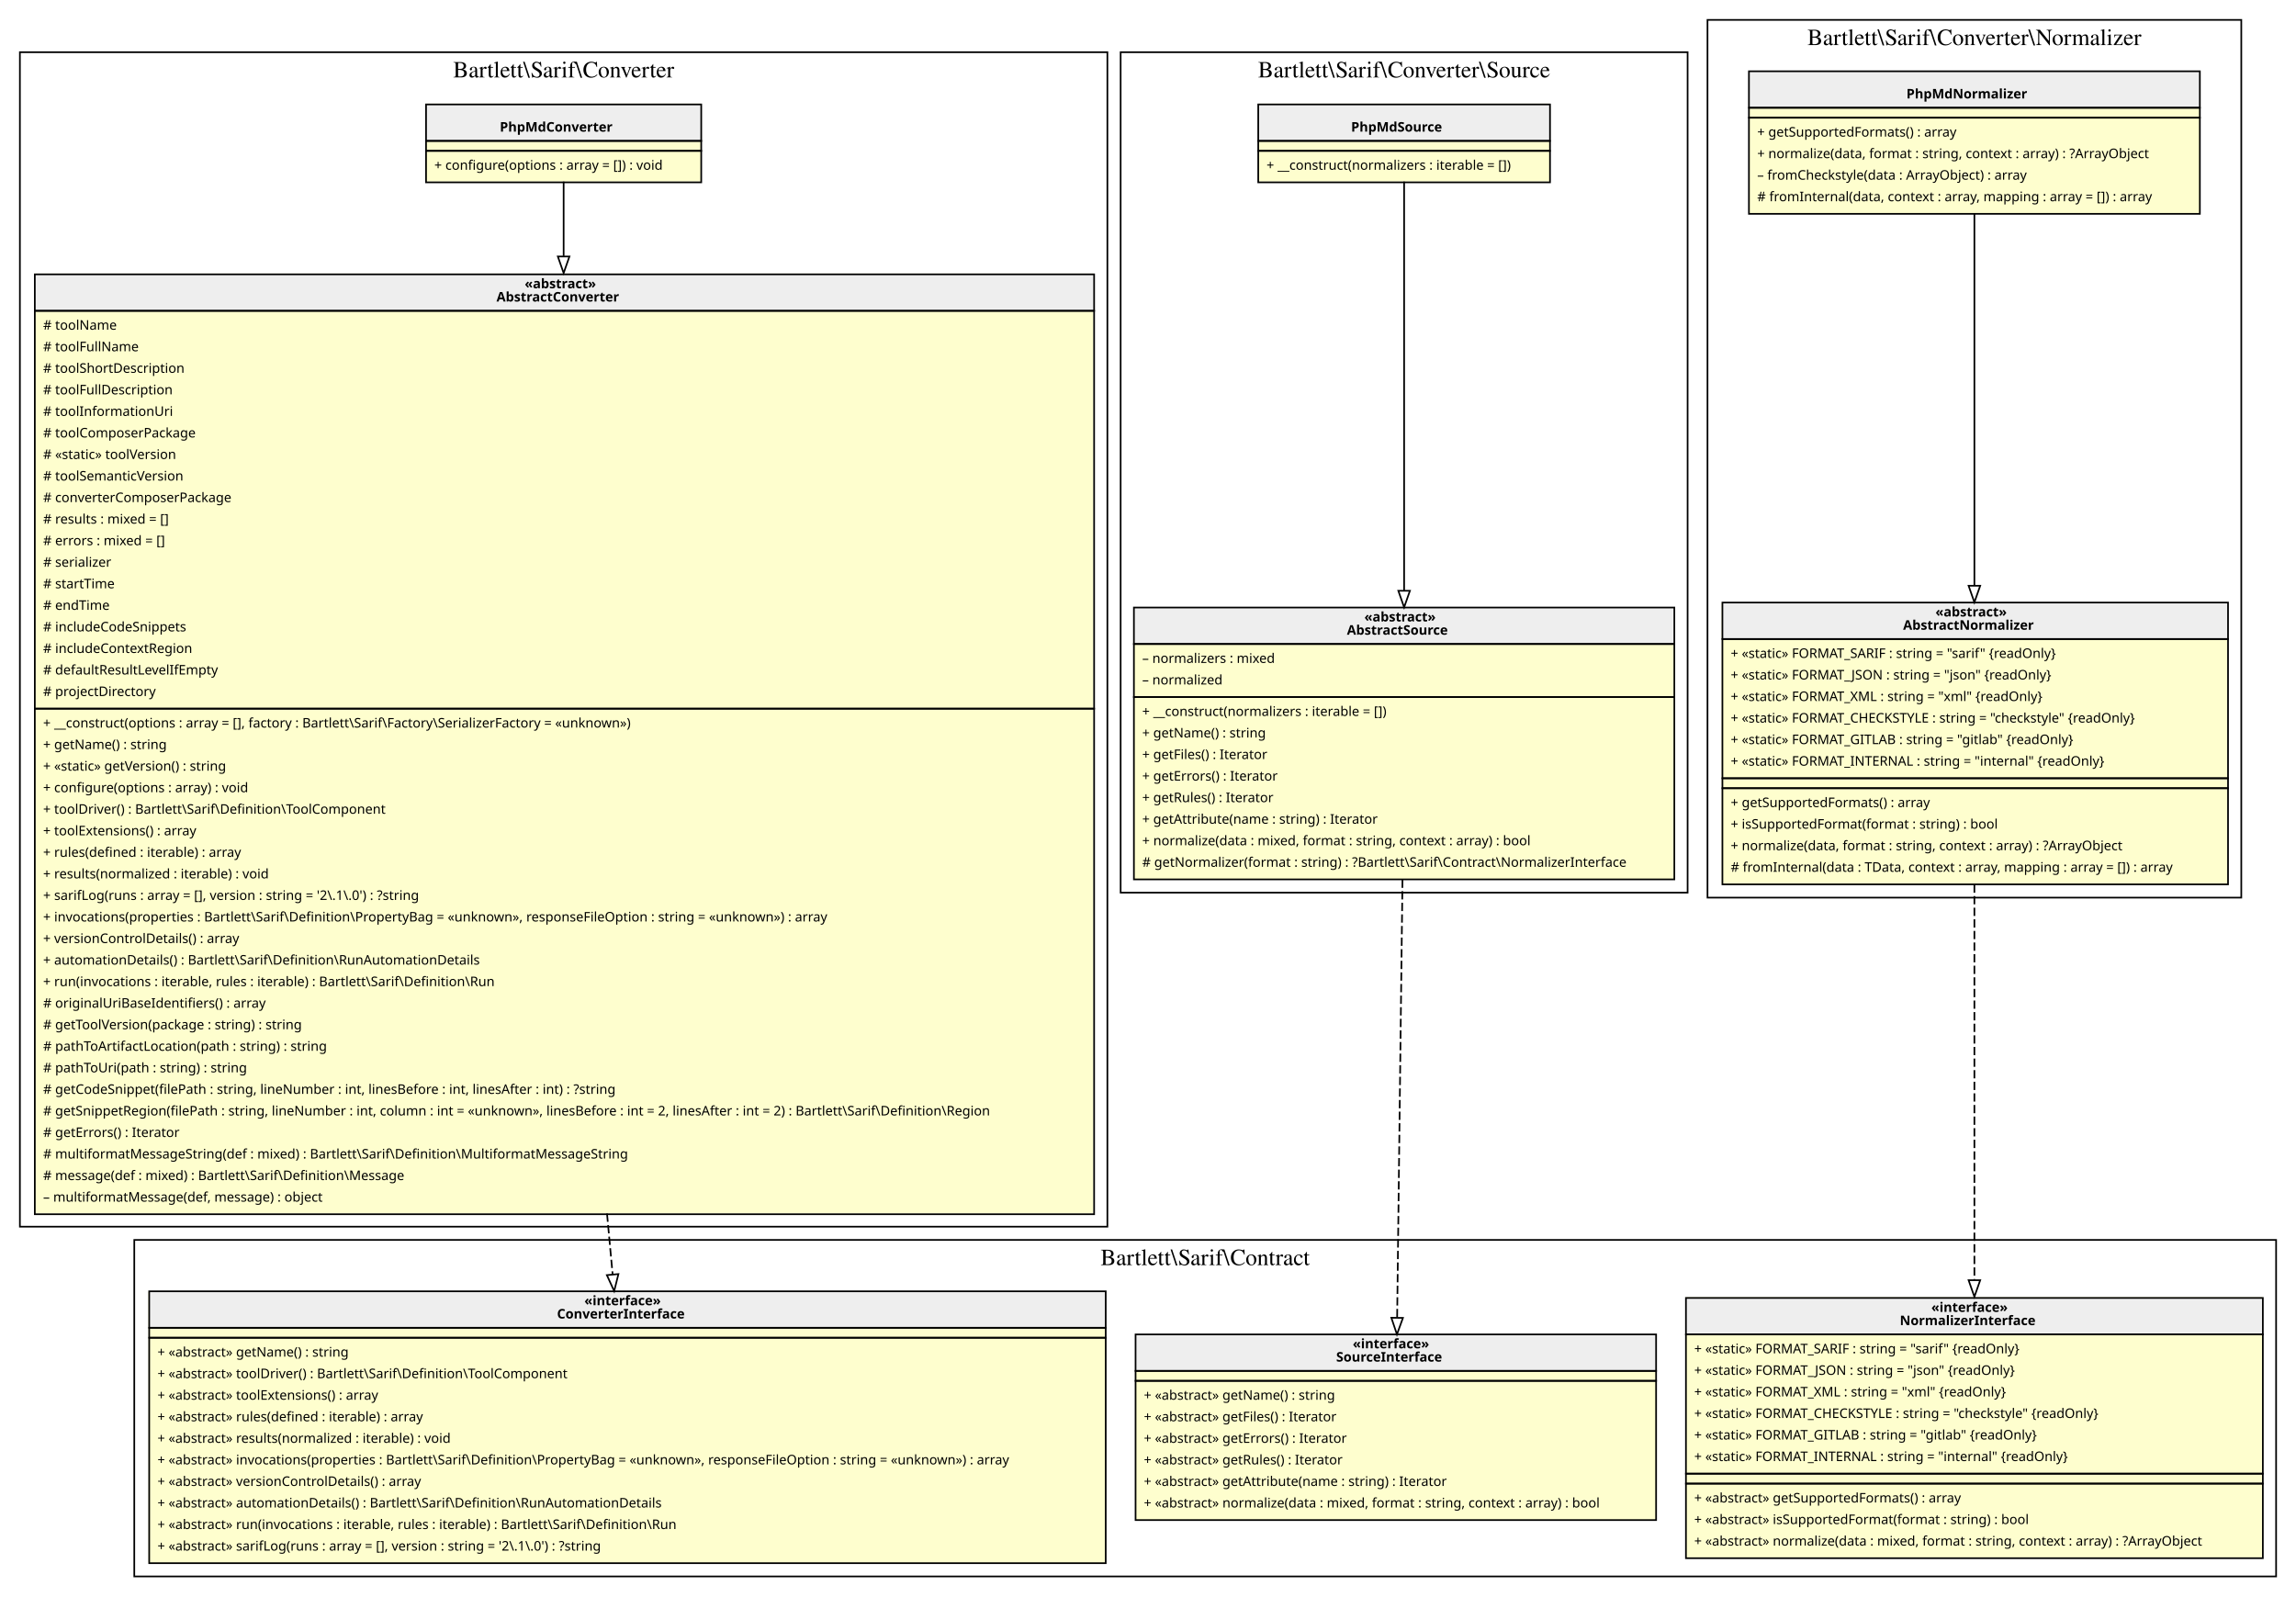
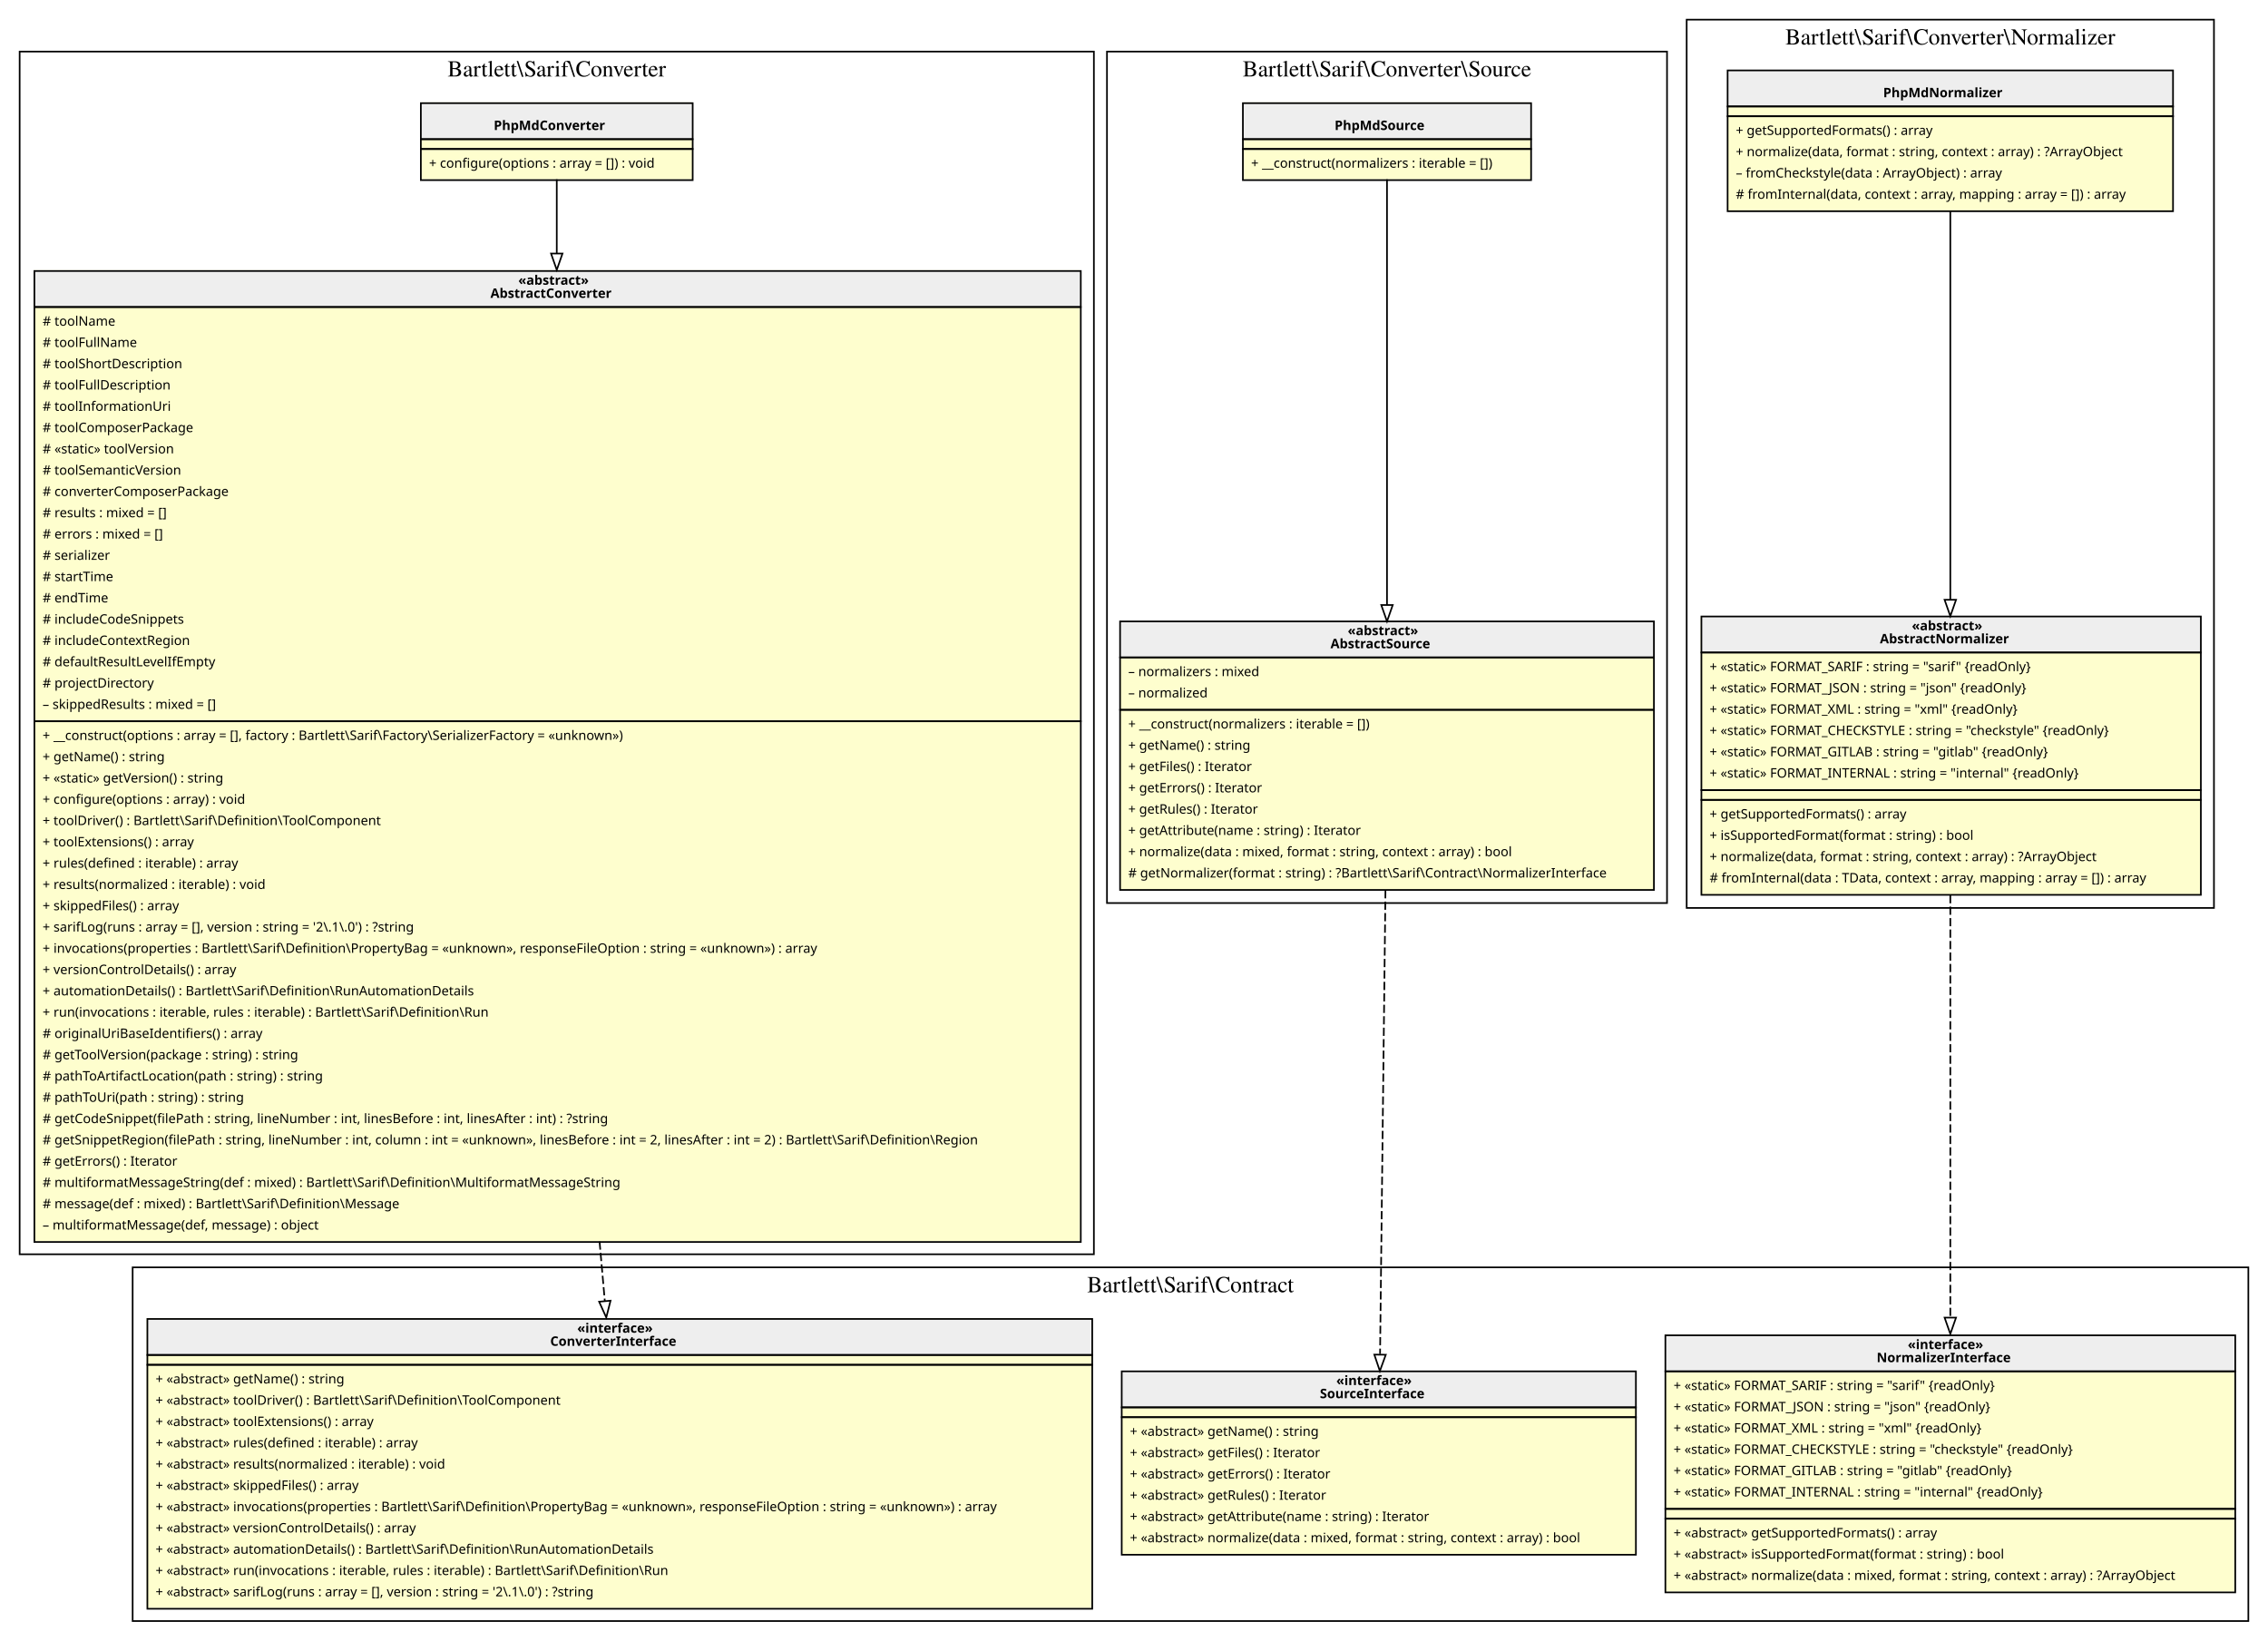
- <svg xmlns="http://www.w3.org/2000/svg" width="1385pt" height="963pt" viewBox="0.00 0.00 1385.00 963.00">
-   <g id="graph0" class="graph" transform="scale(1 1) rotate(0) translate(4 959)">
+ <svg xmlns="http://www.w3.org/2000/svg" width="1385pt" height="1002pt" viewBox="0.00 0.00 1385.00 1002.00">
+   <g id="graph0" class="graph" transform="scale(1 1) rotate(0) translate(4 998)">
    <g id="clust1" class="cluster">
-       <polygon fill="transparent" stroke="black" points="8,-219 8,-927.5 664,-927.5 664,-219 8,-219" />
-       <text text-anchor="middle" x="336" y="-912.3" font-family="Times,serif" font-size="14.00">Bartlett\Sarif\Converter</text>
+       <polygon fill="transparent" stroke="black" points="8,-232 8,-966.5 664,-966.5 664,-232 8,-232" />
+       <text text-anchor="middle" x="336" y="-951.3" font-family="Times,serif" font-size="14.00">Bartlett\Sarif\Converter</text>
    </g>
    <g id="clust2" class="cluster">
-       <polygon fill="transparent" stroke="black" points="77,-8 77,-211 1369,-211 1369,-8 77,-8" />
-       <text text-anchor="middle" x="723" y="-195.8" font-family="Times,serif" font-size="14.00">Bartlett\Sarif\Contract</text>
+       <polygon fill="transparent" stroke="black" points="77,-8 77,-224 1369,-224 1369,-8 77,-8" />
+       <text text-anchor="middle" x="723" y="-208.8" font-family="Times,serif" font-size="14.00">Bartlett\Sarif\Contract</text>
    </g>
    <g id="clust3" class="cluster">
-       <polygon fill="transparent" stroke="black" points="672,-420.5 672,-927.5 1014,-927.5 1014,-420.5 672,-420.5" />
-       <text text-anchor="middle" x="843" y="-912.3" font-family="Times,serif" font-size="14.00">Bartlett\Sarif\Converter\Source</text>
+       <polygon fill="transparent" stroke="black" points="672,-446.5 672,-966.5 1014,-966.5 1014,-446.5 672,-446.5" />
+       <text text-anchor="middle" x="843" y="-951.3" font-family="Times,serif" font-size="14.00">Bartlett\Sarif\Converter\Source</text>
    </g>
    <g id="clust4" class="cluster">
-       <polygon fill="transparent" stroke="black" points="1026,-417.5 1026,-947 1348,-947 1348,-417.5 1026,-417.5" />
-       <text text-anchor="middle" x="1187" y="-931.8" font-family="Times,serif" font-size="14.00">Bartlett\Sarif\Converter\Normalizer</text>
+       <polygon fill="transparent" stroke="black" points="1026,-443.5 1026,-986 1348,-986 1348,-443.5 1026,-443.5" />
+       <text text-anchor="middle" x="1187" y="-970.8" font-family="Times,serif" font-size="14.00">Bartlett\Sarif\Converter\Normalizer</text>
    </g>
    <g id="node1" class="node">
-       <polygon fill="#fefece" stroke="transparent" points="419,-896.5 253,-896.5 253,-849.5 419,-849.5 419,-896.5" />
-       <polygon fill="#eeeeee" stroke="transparent" points="253,-874 253,-896 419,-896 419,-874 253,-874" />
-       <polygon fill="none" stroke="black" points="253,-874 253,-896 419,-896 419,-874 253,-874" />
-       <text text-anchor="start" x="297.5" y="-879.6" font-family="Verdana" font-weight="bold" font-size="8.00">PhpMdConverter</text>
-       <polygon fill="none" stroke="black" points="253,-868 253,-874 419,-874 419,-868 253,-868" />
-       <polygon fill="none" stroke="black" points="253,-849 253,-868 419,-868 419,-849 253,-849" />
-       <text text-anchor="start" x="258" y="-856.6" font-family="Verdana" font-size="8.00">+ configure(options : array = []) : void</text>
+       <polygon fill="#fefece" stroke="transparent" points="419,-935.5 253,-935.5 253,-888.5 419,-888.5 419,-935.5" />
+       <polygon fill="#eeeeee" stroke="transparent" points="253,-913 253,-935 419,-935 419,-913 253,-913" />
+       <polygon fill="none" stroke="black" points="253,-913 253,-935 419,-935 419,-913 253,-913" />
+       <text text-anchor="start" x="297.5" y="-918.6" font-family="Verdana" font-weight="bold" font-size="8.00">PhpMdConverter</text>
+       <polygon fill="none" stroke="black" points="253,-907 253,-913 419,-913 419,-907 253,-907" />
+       <polygon fill="none" stroke="black" points="253,-888 253,-907 419,-907 419,-888 253,-888" />
+       <text text-anchor="start" x="258" y="-895.6" font-family="Verdana" font-size="8.00">+ configure(options : array = []) : void</text>
    </g>
    <g id="node2" class="node">
-       <polygon fill="#fefece" stroke="transparent" points="655.5,-794 16.5,-794 16.5,-227 655.5,-227 655.5,-794" />
-       <polygon fill="#eeeeee" stroke="transparent" points="17,-771.5 17,-793.5 656,-793.5 656,-771.5 17,-771.5" />
-       <polygon fill="none" stroke="black" points="17,-771.5 17,-793.5 656,-793.5 656,-771.5 17,-771.5" />
-       <text text-anchor="start" x="312.5" y="-785.1" font-family="Verdana" font-weight="bold" font-size="8.00">«abstract»</text>
-       <text text-anchor="start" x="295.5" y="-777.1" font-family="Verdana" font-weight="bold" font-size="8.00">AbstractConverter</text>
-       <polygon fill="none" stroke="black" points="17,-531.5 17,-771.5 656,-771.5 656,-531.5 17,-531.5" />
-       <text text-anchor="start" x="22" y="-760.1" font-family="Verdana" font-size="8.00"># toolName</text>
-       <text text-anchor="start" x="22" y="-747.1" font-family="Verdana" font-size="8.00"># toolFullName</text>
-       <text text-anchor="start" x="22" y="-734.1" font-family="Verdana" font-size="8.00"># toolShortDescription</text>
-       <text text-anchor="start" x="22" y="-721.1" font-family="Verdana" font-size="8.00"># toolFullDescription</text>
-       <text text-anchor="start" x="22" y="-708.1" font-family="Verdana" font-size="8.00"># toolInformationUri</text>
-       <text text-anchor="start" x="22" y="-695.1" font-family="Verdana" font-size="8.00"># toolComposerPackage</text>
-       <text text-anchor="start" x="22" y="-682.1" font-family="Verdana" font-size="8.00"># «static» toolVersion</text>
-       <text text-anchor="start" x="22" y="-669.1" font-family="Verdana" font-size="8.00"># toolSemanticVersion</text>
-       <text text-anchor="start" x="22" y="-656.1" font-family="Verdana" font-size="8.00"># converterComposerPackage</text>
-       <text text-anchor="start" x="22" y="-643.1" font-family="Verdana" font-size="8.00"># results : mixed = []</text>
-       <text text-anchor="start" x="22" y="-630.1" font-family="Verdana" font-size="8.00"># errors : mixed = []</text>
-       <text text-anchor="start" x="22" y="-617.1" font-family="Verdana" font-size="8.00"># serializer</text>
-       <text text-anchor="start" x="22" y="-604.1" font-family="Verdana" font-size="8.00"># startTime</text>
-       <text text-anchor="start" x="22" y="-591.1" font-family="Verdana" font-size="8.00"># endTime</text>
-       <text text-anchor="start" x="22" y="-578.1" font-family="Verdana" font-size="8.00"># includeCodeSnippets</text>
-       <text text-anchor="start" x="22" y="-565.1" font-family="Verdana" font-size="8.00"># includeContextRegion</text>
-       <text text-anchor="start" x="22" y="-552.1" font-family="Verdana" font-size="8.00"># defaultResultLevelIfEmpty</text>
-       <text text-anchor="start" x="22" y="-539.1" font-family="Verdana" font-size="8.00"># projectDirectory</text>
-       <polygon fill="none" stroke="black" points="17,-226.5 17,-531.5 656,-531.5 656,-226.5 17,-226.5" />
-       <text text-anchor="start" x="22" y="-520.1" font-family="Verdana" font-size="8.00">+ __construct(options : array = [], factory : Bartlett\Sarif\Factory\SerializerFactory = «unknown»)</text>
-       <text text-anchor="start" x="22" y="-507.1" font-family="Verdana" font-size="8.00">+ getName() : string</text>
-       <text text-anchor="start" x="22" y="-494.1" font-family="Verdana" font-size="8.00">+ «static» getVersion() : string</text>
-       <text text-anchor="start" x="22" y="-481.1" font-family="Verdana" font-size="8.00">+ configure(options : array) : void</text>
-       <text text-anchor="start" x="22" y="-468.1" font-family="Verdana" font-size="8.00">+ toolDriver() : Bartlett\Sarif\Definition\ToolComponent</text>
-       <text text-anchor="start" x="22" y="-455.1" font-family="Verdana" font-size="8.00">+ toolExtensions() : array</text>
-       <text text-anchor="start" x="22" y="-442.1" font-family="Verdana" font-size="8.00">+ rules(defined : iterable) : array</text>
-       <text text-anchor="start" x="22" y="-429.1" font-family="Verdana" font-size="8.00">+ results(normalized : iterable) : void</text>
-       <text text-anchor="start" x="22" y="-416.1" font-family="Verdana" font-size="8.00">+ sarifLog(runs : array = [], version : string = '2\.1\.0') : ?string</text>
-       <text text-anchor="start" x="22" y="-403.1" font-family="Verdana" font-size="8.00">+ invocations(properties : Bartlett\Sarif\Definition\PropertyBag = «unknown», responseFileOption : string = «unknown») : array</text>
-       <text text-anchor="start" x="22" y="-390.1" font-family="Verdana" font-size="8.00">+ versionControlDetails() : array</text>
-       <text text-anchor="start" x="22" y="-377.1" font-family="Verdana" font-size="8.00">+ automationDetails() : Bartlett\Sarif\Definition\RunAutomationDetails</text>
-       <text text-anchor="start" x="22" y="-364.1" font-family="Verdana" font-size="8.00">+ run(invocations : iterable, rules : iterable) : Bartlett\Sarif\Definition\Run</text>
-       <text text-anchor="start" x="22" y="-351.1" font-family="Verdana" font-size="8.00"># originalUriBaseIdentifiers() : array</text>
-       <text text-anchor="start" x="22" y="-338.1" font-family="Verdana" font-size="8.00"># getToolVersion(package : string) : string</text>
-       <text text-anchor="start" x="22" y="-325.1" font-family="Verdana" font-size="8.00"># pathToArtifactLocation(path : string) : string</text>
-       <text text-anchor="start" x="22" y="-312.1" font-family="Verdana" font-size="8.00"># pathToUri(path : string) : string</text>
-       <text text-anchor="start" x="22" y="-299.1" font-family="Verdana" font-size="8.00"># getCodeSnippet(filePath : string, lineNumber : int, linesBefore : int, linesAfter : int) : ?string</text>
-       <text text-anchor="start" x="22" y="-286.1" font-family="Verdana" font-size="8.00"># getSnippetRegion(filePath : string, lineNumber : int, column : int = «unknown», linesBefore : int = 2, linesAfter : int = 2) : Bartlett\Sarif\Definition\Region</text>
-       <text text-anchor="start" x="22" y="-273.1" font-family="Verdana" font-size="8.00"># getErrors() : Iterator</text>
-       <text text-anchor="start" x="22" y="-260.1" font-family="Verdana" font-size="8.00"># multiformatMessageString(def : mixed) : Bartlett\Sarif\Definition\MultiformatMessageString</text>
-       <text text-anchor="start" x="22" y="-247.1" font-family="Verdana" font-size="8.00"># message(def : mixed) : Bartlett\Sarif\Definition\Message</text>
-       <text text-anchor="start" x="22" y="-234.1" font-family="Verdana" font-size="8.00">– multiformatMessage(def, message) : object</text>
+       <polygon fill="#fefece" stroke="transparent" points="655.5,-833 16.5,-833 16.5,-240 655.5,-240 655.5,-833" />
+       <polygon fill="#eeeeee" stroke="transparent" points="17,-810.5 17,-832.5 656,-832.5 656,-810.5 17,-810.5" />
+       <polygon fill="none" stroke="black" points="17,-810.5 17,-832.5 656,-832.5 656,-810.5 17,-810.5" />
+       <text text-anchor="start" x="312.5" y="-824.1" font-family="Verdana" font-weight="bold" font-size="8.00">«abstract»</text>
+       <text text-anchor="start" x="295.5" y="-816.1" font-family="Verdana" font-weight="bold" font-size="8.00">AbstractConverter</text>
+       <polygon fill="none" stroke="black" points="17,-557.5 17,-810.5 656,-810.5 656,-557.5 17,-557.5" />
+       <text text-anchor="start" x="22" y="-799.1" font-family="Verdana" font-size="8.00"># toolName</text>
+       <text text-anchor="start" x="22" y="-786.1" font-family="Verdana" font-size="8.00"># toolFullName</text>
+       <text text-anchor="start" x="22" y="-773.1" font-family="Verdana" font-size="8.00"># toolShortDescription</text>
+       <text text-anchor="start" x="22" y="-760.1" font-family="Verdana" font-size="8.00"># toolFullDescription</text>
+       <text text-anchor="start" x="22" y="-747.1" font-family="Verdana" font-size="8.00"># toolInformationUri</text>
+       <text text-anchor="start" x="22" y="-734.1" font-family="Verdana" font-size="8.00"># toolComposerPackage</text>
+       <text text-anchor="start" x="22" y="-721.1" font-family="Verdana" font-size="8.00"># «static» toolVersion</text>
+       <text text-anchor="start" x="22" y="-708.1" font-family="Verdana" font-size="8.00"># toolSemanticVersion</text>
+       <text text-anchor="start" x="22" y="-695.1" font-family="Verdana" font-size="8.00"># converterComposerPackage</text>
+       <text text-anchor="start" x="22" y="-682.1" font-family="Verdana" font-size="8.00"># results : mixed = []</text>
+       <text text-anchor="start" x="22" y="-669.1" font-family="Verdana" font-size="8.00"># errors : mixed = []</text>
+       <text text-anchor="start" x="22" y="-656.1" font-family="Verdana" font-size="8.00"># serializer</text>
+       <text text-anchor="start" x="22" y="-643.1" font-family="Verdana" font-size="8.00"># startTime</text>
+       <text text-anchor="start" x="22" y="-630.1" font-family="Verdana" font-size="8.00"># endTime</text>
+       <text text-anchor="start" x="22" y="-617.1" font-family="Verdana" font-size="8.00"># includeCodeSnippets</text>
+       <text text-anchor="start" x="22" y="-604.1" font-family="Verdana" font-size="8.00"># includeContextRegion</text>
+       <text text-anchor="start" x="22" y="-591.1" font-family="Verdana" font-size="8.00"># defaultResultLevelIfEmpty</text>
+       <text text-anchor="start" x="22" y="-578.1" font-family="Verdana" font-size="8.00"># projectDirectory</text>
+       <text text-anchor="start" x="22" y="-565.1" font-family="Verdana" font-size="8.00">– skippedResults : mixed = []</text>
+       <polygon fill="none" stroke="black" points="17,-239.5 17,-557.5 656,-557.5 656,-239.5 17,-239.5" />
+       <text text-anchor="start" x="22" y="-546.1" font-family="Verdana" font-size="8.00">+ __construct(options : array = [], factory : Bartlett\Sarif\Factory\SerializerFactory = «unknown»)</text>
+       <text text-anchor="start" x="22" y="-533.1" font-family="Verdana" font-size="8.00">+ getName() : string</text>
+       <text text-anchor="start" x="22" y="-520.1" font-family="Verdana" font-size="8.00">+ «static» getVersion() : string</text>
+       <text text-anchor="start" x="22" y="-507.1" font-family="Verdana" font-size="8.00">+ configure(options : array) : void</text>
+       <text text-anchor="start" x="22" y="-494.1" font-family="Verdana" font-size="8.00">+ toolDriver() : Bartlett\Sarif\Definition\ToolComponent</text>
+       <text text-anchor="start" x="22" y="-481.1" font-family="Verdana" font-size="8.00">+ toolExtensions() : array</text>
+       <text text-anchor="start" x="22" y="-468.1" font-family="Verdana" font-size="8.00">+ rules(defined : iterable) : array</text>
+       <text text-anchor="start" x="22" y="-455.1" font-family="Verdana" font-size="8.00">+ results(normalized : iterable) : void</text>
+       <text text-anchor="start" x="22" y="-442.1" font-family="Verdana" font-size="8.00">+ skippedFiles() : array</text>
+       <text text-anchor="start" x="22" y="-429.1" font-family="Verdana" font-size="8.00">+ sarifLog(runs : array = [], version : string = '2\.1\.0') : ?string</text>
+       <text text-anchor="start" x="22" y="-416.1" font-family="Verdana" font-size="8.00">+ invocations(properties : Bartlett\Sarif\Definition\PropertyBag = «unknown», responseFileOption : string = «unknown») : array</text>
+       <text text-anchor="start" x="22" y="-403.1" font-family="Verdana" font-size="8.00">+ versionControlDetails() : array</text>
+       <text text-anchor="start" x="22" y="-390.1" font-family="Verdana" font-size="8.00">+ automationDetails() : Bartlett\Sarif\Definition\RunAutomationDetails</text>
+       <text text-anchor="start" x="22" y="-377.1" font-family="Verdana" font-size="8.00">+ run(invocations : iterable, rules : iterable) : Bartlett\Sarif\Definition\Run</text>
+       <text text-anchor="start" x="22" y="-364.1" font-family="Verdana" font-size="8.00"># originalUriBaseIdentifiers() : array</text>
+       <text text-anchor="start" x="22" y="-351.1" font-family="Verdana" font-size="8.00"># getToolVersion(package : string) : string</text>
+       <text text-anchor="start" x="22" y="-338.1" font-family="Verdana" font-size="8.00"># pathToArtifactLocation(path : string) : string</text>
+       <text text-anchor="start" x="22" y="-325.1" font-family="Verdana" font-size="8.00"># pathToUri(path : string) : string</text>
+       <text text-anchor="start" x="22" y="-312.1" font-family="Verdana" font-size="8.00"># getCodeSnippet(filePath : string, lineNumber : int, linesBefore : int, linesAfter : int) : ?string</text>
+       <text text-anchor="start" x="22" y="-299.1" font-family="Verdana" font-size="8.00"># getSnippetRegion(filePath : string, lineNumber : int, column : int = «unknown», linesBefore : int = 2, linesAfter : int = 2) : Bartlett\Sarif\Definition\Region</text>
+       <text text-anchor="start" x="22" y="-286.1" font-family="Verdana" font-size="8.00"># getErrors() : Iterator</text>
+       <text text-anchor="start" x="22" y="-273.1" font-family="Verdana" font-size="8.00"># multiformatMessageString(def : mixed) : Bartlett\Sarif\Definition\MultiformatMessageString</text>
+       <text text-anchor="start" x="22" y="-260.1" font-family="Verdana" font-size="8.00"># message(def : mixed) : Bartlett\Sarif\Definition\Message</text>
+       <text text-anchor="start" x="22" y="-247.1" font-family="Verdana" font-size="8.00">– multiformatMessage(def, message) : object</text>
    </g>
    <g id="edge2" class="edge">
-       <path fill="none" stroke="black" d="M336,-849.45C336,-837.87 336,-822.42 336,-804.49" />
-       <polygon fill="none" stroke="black" points="339.5,-804.27 336,-794.27 332.5,-804.27 339.5,-804.27" />
+       <path fill="none" stroke="black" d="M336,-888.48C336,-876.85 336,-861.28 336,-843.17" />
+       <polygon fill="none" stroke="black" points="339.5,-843.16 336,-833.16 332.5,-843.16 339.5,-843.16" />
    </g>
    <g id="node3" class="node">
-       <polygon fill="#fefece" stroke="transparent" points="662.5,-180 85.5,-180 85.5,-16 662.5,-16 662.5,-180" />
-       <polygon fill="#eeeeee" stroke="transparent" points="86,-158 86,-180 663,-180 663,-158 86,-158" />
-       <polygon fill="none" stroke="black" points="86,-158 86,-180 663,-180 663,-158 86,-158" />
-       <text text-anchor="start" x="348.5" y="-171.6" font-family="Verdana" font-weight="bold" font-size="8.00">«interface»</text>
-       <text text-anchor="start" x="332" y="-163.6" font-family="Verdana" font-weight="bold" font-size="8.00">ConverterInterface</text>
-       <polygon fill="none" stroke="black" points="86,-152 86,-158 663,-158 663,-152 86,-152" />
-       <polygon fill="none" stroke="black" points="86,-16 86,-152 663,-152 663,-16 86,-16" />
-       <text text-anchor="start" x="91" y="-140.6" font-family="Verdana" font-size="8.00">+ «abstract» getName() : string</text>
-       <text text-anchor="start" x="91" y="-127.6" font-family="Verdana" font-size="8.00">+ «abstract» toolDriver() : Bartlett\Sarif\Definition\ToolComponent</text>
-       <text text-anchor="start" x="91" y="-114.6" font-family="Verdana" font-size="8.00">+ «abstract» toolExtensions() : array</text>
-       <text text-anchor="start" x="91" y="-101.6" font-family="Verdana" font-size="8.00">+ «abstract» rules(defined : iterable) : array</text>
-       <text text-anchor="start" x="91" y="-88.6" font-family="Verdana" font-size="8.00">+ «abstract» results(normalized : iterable) : void</text>
-       <text text-anchor="start" x="91" y="-75.6" font-family="Verdana" font-size="8.00">+ «abstract» invocations(properties : Bartlett\Sarif\Definition\PropertyBag = «unknown», responseFileOption : string = «unknown») : array</text>
-       <text text-anchor="start" x="91" y="-62.6" font-family="Verdana" font-size="8.00">+ «abstract» versionControlDetails() : array</text>
-       <text text-anchor="start" x="91" y="-49.6" font-family="Verdana" font-size="8.00">+ «abstract» automationDetails() : Bartlett\Sarif\Definition\RunAutomationDetails</text>
-       <text text-anchor="start" x="91" y="-36.6" font-family="Verdana" font-size="8.00">+ «abstract» run(invocations : iterable, rules : iterable) : Bartlett\Sarif\Definition\Run</text>
-       <text text-anchor="start" x="91" y="-23.6" font-family="Verdana" font-size="8.00">+ «abstract» sarifLog(runs : array = [], version : string = '2\.1\.0') : ?string</text>
+       <polygon fill="#fefece" stroke="transparent" points="662.5,-193 85.5,-193 85.5,-16 662.5,-16 662.5,-193" />
+       <polygon fill="#eeeeee" stroke="transparent" points="86,-170.5 86,-192.5 663,-192.5 663,-170.5 86,-170.5" />
+       <polygon fill="none" stroke="black" points="86,-170.5 86,-192.5 663,-192.5 663,-170.5 86,-170.5" />
+       <text text-anchor="start" x="348.5" y="-184.1" font-family="Verdana" font-weight="bold" font-size="8.00">«interface»</text>
+       <text text-anchor="start" x="332" y="-176.1" font-family="Verdana" font-weight="bold" font-size="8.00">ConverterInterface</text>
+       <polygon fill="none" stroke="black" points="86,-164.5 86,-170.5 663,-170.5 663,-164.5 86,-164.5" />
+       <polygon fill="none" stroke="black" points="86,-15.5 86,-164.5 663,-164.5 663,-15.5 86,-15.5" />
+       <text text-anchor="start" x="91" y="-153.1" font-family="Verdana" font-size="8.00">+ «abstract» getName() : string</text>
+       <text text-anchor="start" x="91" y="-140.1" font-family="Verdana" font-size="8.00">+ «abstract» toolDriver() : Bartlett\Sarif\Definition\ToolComponent</text>
+       <text text-anchor="start" x="91" y="-127.1" font-family="Verdana" font-size="8.00">+ «abstract» toolExtensions() : array</text>
+       <text text-anchor="start" x="91" y="-114.1" font-family="Verdana" font-size="8.00">+ «abstract» rules(defined : iterable) : array</text>
+       <text text-anchor="start" x="91" y="-101.1" font-family="Verdana" font-size="8.00">+ «abstract» results(normalized : iterable) : void</text>
+       <text text-anchor="start" x="91" y="-88.1" font-family="Verdana" font-size="8.00">+ «abstract» skippedFiles() : array</text>
+       <text text-anchor="start" x="91" y="-75.1" font-family="Verdana" font-size="8.00">+ «abstract» invocations(properties : Bartlett\Sarif\Definition\PropertyBag = «unknown», responseFileOption : string = «unknown») : array</text>
+       <text text-anchor="start" x="91" y="-62.1" font-family="Verdana" font-size="8.00">+ «abstract» versionControlDetails() : array</text>
+       <text text-anchor="start" x="91" y="-49.1" font-family="Verdana" font-size="8.00">+ «abstract» automationDetails() : Bartlett\Sarif\Definition\RunAutomationDetails</text>
+       <text text-anchor="start" x="91" y="-36.1" font-family="Verdana" font-size="8.00">+ «abstract» run(invocations : iterable, rules : iterable) : Bartlett\Sarif\Definition\Run</text>
+       <text text-anchor="start" x="91" y="-23.1" font-family="Verdana" font-size="8.00">+ «abstract» sarifLog(runs : array = [], version : string = '2\.1\.0') : ?string</text>
    </g>
    <g id="edge1" class="edge">
-       <path fill="none" stroke="black" stroke-dasharray="5,2" d="M362.16,-226.92C363.34,-214.11 364.49,-201.77 365.56,-190.15" />
-       <polygon fill="none" stroke="black" points="369.05,-190.41 366.49,-180.13 362.08,-189.77 369.05,-190.41" />
+       <path fill="none" stroke="black" stroke-dasharray="5,2" d="M362.13,-239.79C363.25,-227.14 364.33,-214.93 365.35,-203.36" />
+       <polygon fill="none" stroke="black" points="368.84,-203.65 366.23,-193.38 361.87,-203.03 368.84,-203.65" />
    </g>
    <g id="node4" class="node">
-       <polygon fill="#fefece" stroke="transparent" points="995,-154 681,-154 681,-42 995,-42 995,-154" />
-       <polygon fill="#eeeeee" stroke="transparent" points="681,-132 681,-154 995,-154 995,-132 681,-132" />
-       <polygon fill="none" stroke="black" points="681,-132 681,-154 995,-154 995,-132 681,-132" />
-       <text text-anchor="start" x="812" y="-145.6" font-family="Verdana" font-weight="bold" font-size="8.00">«interface»</text>
-       <text text-anchor="start" x="802" y="-137.6" font-family="Verdana" font-weight="bold" font-size="8.00">SourceInterface</text>
-       <polygon fill="none" stroke="black" points="681,-126 681,-132 995,-132 995,-126 681,-126" />
-       <polygon fill="none" stroke="black" points="681,-42 681,-126 995,-126 995,-42 681,-42" />
-       <text text-anchor="start" x="686" y="-114.6" font-family="Verdana" font-size="8.00">+ «abstract» getName() : string</text>
-       <text text-anchor="start" x="686" y="-101.6" font-family="Verdana" font-size="8.00">+ «abstract» getFiles() : Iterator</text>
-       <text text-anchor="start" x="686" y="-88.6" font-family="Verdana" font-size="8.00">+ «abstract» getErrors() : Iterator</text>
-       <text text-anchor="start" x="686" y="-75.6" font-family="Verdana" font-size="8.00">+ «abstract» getRules() : Iterator</text>
-       <text text-anchor="start" x="686" y="-62.6" font-family="Verdana" font-size="8.00">+ «abstract» getAttribute(name : string) : Iterator</text>
-       <text text-anchor="start" x="686" y="-49.6" font-family="Verdana" font-size="8.00">+ «abstract» normalize(data : mixed, format : string, context : array) : bool</text>
+       <polygon fill="#fefece" stroke="transparent" points="995,-160.5 681,-160.5 681,-48.5 995,-48.5 995,-160.5" />
+       <polygon fill="#eeeeee" stroke="transparent" points="681,-138.5 681,-160.5 995,-160.5 995,-138.5 681,-138.5" />
+       <polygon fill="none" stroke="black" points="681,-138.5 681,-160.5 995,-160.5 995,-138.5 681,-138.5" />
+       <text text-anchor="start" x="812" y="-152.1" font-family="Verdana" font-weight="bold" font-size="8.00">«interface»</text>
+       <text text-anchor="start" x="802" y="-144.1" font-family="Verdana" font-weight="bold" font-size="8.00">SourceInterface</text>
+       <polygon fill="none" stroke="black" points="681,-132.5 681,-138.5 995,-138.5 995,-132.5 681,-132.5" />
+       <polygon fill="none" stroke="black" points="681,-48.5 681,-132.5 995,-132.5 995,-48.5 681,-48.5" />
+       <text text-anchor="start" x="686" y="-121.1" font-family="Verdana" font-size="8.00">+ «abstract» getName() : string</text>
+       <text text-anchor="start" x="686" y="-108.1" font-family="Verdana" font-size="8.00">+ «abstract» getFiles() : Iterator</text>
+       <text text-anchor="start" x="686" y="-95.1" font-family="Verdana" font-size="8.00">+ «abstract» getErrors() : Iterator</text>
+       <text text-anchor="start" x="686" y="-82.1" font-family="Verdana" font-size="8.00">+ «abstract» getRules() : Iterator</text>
+       <text text-anchor="start" x="686" y="-69.1" font-family="Verdana" font-size="8.00">+ «abstract» getAttribute(name : string) : Iterator</text>
+       <text text-anchor="start" x="686" y="-56.1" font-family="Verdana" font-size="8.00">+ «abstract» normalize(data : mixed, format : string, context : array) : bool</text>
    </g>
    <g id="node5" class="node">
-       <polygon fill="#fefece" stroke="transparent" points="1361,-176.5 1013,-176.5 1013,-19.5 1361,-19.5 1361,-176.5" />
-       <polygon fill="#eeeeee" stroke="transparent" points="1013,-154 1013,-176 1361,-176 1361,-154 1013,-154" />
-       <polygon fill="none" stroke="black" points="1013,-154 1013,-176 1361,-176 1361,-154 1013,-154" />
-       <text text-anchor="start" x="1161" y="-167.6" font-family="Verdana" font-weight="bold" font-size="8.00">«interface»</text>
-       <text text-anchor="start" x="1142" y="-159.6" font-family="Verdana" font-weight="bold" font-size="8.00">NormalizerInterface</text>
-       <polygon fill="none" stroke="black" points="1013,-70 1013,-154 1361,-154 1361,-70 1013,-70" />
-       <text text-anchor="start" x="1018" y="-142.6" font-family="Verdana" font-size="8.00">+ «static» FORMAT_SARIF : string = "sarif" {readOnly}</text>
-       <text text-anchor="start" x="1018" y="-129.6" font-family="Verdana" font-size="8.00">+ «static» FORMAT_JSON : string = "json" {readOnly}</text>
-       <text text-anchor="start" x="1018" y="-116.6" font-family="Verdana" font-size="8.00">+ «static» FORMAT_XML : string = "xml" {readOnly}</text>
-       <text text-anchor="start" x="1018" y="-103.6" font-family="Verdana" font-size="8.00">+ «static» FORMAT_CHECKSTYLE : string = "checkstyle" {readOnly}</text>
-       <text text-anchor="start" x="1018" y="-90.6" font-family="Verdana" font-size="8.00">+ «static» FORMAT_GITLAB : string = "gitlab" {readOnly}</text>
-       <text text-anchor="start" x="1018" y="-77.6" font-family="Verdana" font-size="8.00">+ «static» FORMAT_INTERNAL : string = "internal" {readOnly}</text>
-       <polygon fill="none" stroke="black" points="1013,-64 1013,-70 1361,-70 1361,-64 1013,-64" />
-       <polygon fill="none" stroke="black" points="1013,-19 1013,-64 1361,-64 1361,-19 1013,-19" />
-       <text text-anchor="start" x="1018" y="-52.6" font-family="Verdana" font-size="8.00">+ «abstract» getSupportedFormats() : array</text>
-       <text text-anchor="start" x="1018" y="-39.6" font-family="Verdana" font-size="8.00">+ «abstract» isSupportedFormat(format : string) : bool</text>
-       <text text-anchor="start" x="1018" y="-26.6" font-family="Verdana" font-size="8.00">+ «abstract» normalize(data : mixed, format : string, context : array) : ?ArrayObject</text>
+       <polygon fill="#fefece" stroke="transparent" points="1361,-183 1013,-183 1013,-26 1361,-26 1361,-183" />
+       <polygon fill="#eeeeee" stroke="transparent" points="1013,-160.5 1013,-182.5 1361,-182.5 1361,-160.5 1013,-160.5" />
+       <polygon fill="none" stroke="black" points="1013,-160.5 1013,-182.5 1361,-182.5 1361,-160.5 1013,-160.5" />
+       <text text-anchor="start" x="1161" y="-174.1" font-family="Verdana" font-weight="bold" font-size="8.00">«interface»</text>
+       <text text-anchor="start" x="1142" y="-166.1" font-family="Verdana" font-weight="bold" font-size="8.00">NormalizerInterface</text>
+       <polygon fill="none" stroke="black" points="1013,-76.5 1013,-160.5 1361,-160.5 1361,-76.5 1013,-76.5" />
+       <text text-anchor="start" x="1018" y="-149.1" font-family="Verdana" font-size="8.00">+ «static» FORMAT_SARIF : string = "sarif" {readOnly}</text>
+       <text text-anchor="start" x="1018" y="-136.1" font-family="Verdana" font-size="8.00">+ «static» FORMAT_JSON : string = "json" {readOnly}</text>
+       <text text-anchor="start" x="1018" y="-123.1" font-family="Verdana" font-size="8.00">+ «static» FORMAT_XML : string = "xml" {readOnly}</text>
+       <text text-anchor="start" x="1018" y="-110.1" font-family="Verdana" font-size="8.00">+ «static» FORMAT_CHECKSTYLE : string = "checkstyle" {readOnly}</text>
+       <text text-anchor="start" x="1018" y="-97.1" font-family="Verdana" font-size="8.00">+ «static» FORMAT_GITLAB : string = "gitlab" {readOnly}</text>
+       <text text-anchor="start" x="1018" y="-84.1" font-family="Verdana" font-size="8.00">+ «static» FORMAT_INTERNAL : string = "internal" {readOnly}</text>
+       <polygon fill="none" stroke="black" points="1013,-70.5 1013,-76.5 1361,-76.5 1361,-70.5 1013,-70.5" />
+       <polygon fill="none" stroke="black" points="1013,-25.5 1013,-70.5 1361,-70.5 1361,-25.5 1013,-25.5" />
+       <text text-anchor="start" x="1018" y="-59.1" font-family="Verdana" font-size="8.00">+ «abstract» getSupportedFormats() : array</text>
+       <text text-anchor="start" x="1018" y="-46.1" font-family="Verdana" font-size="8.00">+ «abstract» isSupportedFormat(format : string) : bool</text>
+       <text text-anchor="start" x="1018" y="-33.1" font-family="Verdana" font-size="8.00">+ «abstract» normalize(data : mixed, format : string, context : array) : ?ArrayObject</text>
    </g>
    <g id="node6" class="node">
-       <polygon fill="#fefece" stroke="transparent" points="931,-896.5 755,-896.5 755,-849.5 931,-849.5 931,-896.5" />
-       <polygon fill="#eeeeee" stroke="transparent" points="755,-874 755,-896 931,-896 931,-874 755,-874" />
-       <polygon fill="none" stroke="black" points="755,-874 755,-896 931,-896 931,-874 755,-874" />
-       <text text-anchor="start" x="811" y="-879.6" font-family="Verdana" font-weight="bold" font-size="8.00">PhpMdSource</text>
-       <polygon fill="none" stroke="black" points="755,-868 755,-874 931,-874 931,-868 755,-868" />
-       <polygon fill="none" stroke="black" points="755,-849 755,-868 931,-868 931,-849 755,-849" />
-       <text text-anchor="start" x="760" y="-856.6" font-family="Verdana" font-size="8.00">+ __construct(normalizers : iterable = [])</text>
+       <polygon fill="#fefece" stroke="transparent" points="931,-935.5 755,-935.5 755,-888.5 931,-888.5 931,-935.5" />
+       <polygon fill="#eeeeee" stroke="transparent" points="755,-913 755,-935 931,-935 931,-913 755,-913" />
+       <polygon fill="none" stroke="black" points="755,-913 755,-935 931,-935 931,-913 755,-913" />
+       <text text-anchor="start" x="811" y="-918.6" font-family="Verdana" font-weight="bold" font-size="8.00">PhpMdSource</text>
+       <polygon fill="none" stroke="black" points="755,-907 755,-913 931,-913 931,-907 755,-907" />
+       <polygon fill="none" stroke="black" points="755,-888 755,-907 931,-907 931,-888 755,-888" />
+       <text text-anchor="start" x="760" y="-895.6" font-family="Verdana" font-size="8.00">+ __construct(normalizers : iterable = [])</text>
    </g>
    <g id="node7" class="node">
-       <polygon fill="#fefece" stroke="transparent" points="1006,-592.5 680,-592.5 680,-428.5 1006,-428.5 1006,-592.5" />
-       <polygon fill="#eeeeee" stroke="transparent" points="680,-570.5 680,-592.5 1006,-592.5 1006,-570.5 680,-570.5" />
-       <polygon fill="none" stroke="black" points="680,-570.5 680,-592.5 1006,-592.5 1006,-570.5 680,-570.5" />
-       <text text-anchor="start" x="819" y="-584.1" font-family="Verdana" font-weight="bold" font-size="8.00">«abstract»</text>
-       <text text-anchor="start" x="808.5" y="-576.1" font-family="Verdana" font-weight="bold" font-size="8.00">AbstractSource</text>
-       <polygon fill="none" stroke="black" points="680,-538.5 680,-570.5 1006,-570.5 1006,-538.5 680,-538.5" />
-       <text text-anchor="start" x="685" y="-559.1" font-family="Verdana" font-size="8.00">– normalizers : mixed</text>
-       <text text-anchor="start" x="685" y="-546.1" font-family="Verdana" font-size="8.00">– normalized</text>
-       <polygon fill="none" stroke="black" points="680,-428.5 680,-538.5 1006,-538.5 1006,-428.5 680,-428.5" />
-       <text text-anchor="start" x="685" y="-527.1" font-family="Verdana" font-size="8.00">+ __construct(normalizers : iterable = [])</text>
-       <text text-anchor="start" x="685" y="-514.1" font-family="Verdana" font-size="8.00">+ getName() : string</text>
-       <text text-anchor="start" x="685" y="-501.1" font-family="Verdana" font-size="8.00">+ getFiles() : Iterator</text>
-       <text text-anchor="start" x="685" y="-488.1" font-family="Verdana" font-size="8.00">+ getErrors() : Iterator</text>
-       <text text-anchor="start" x="685" y="-475.1" font-family="Verdana" font-size="8.00">+ getRules() : Iterator</text>
-       <text text-anchor="start" x="685" y="-462.1" font-family="Verdana" font-size="8.00">+ getAttribute(name : string) : Iterator</text>
-       <text text-anchor="start" x="685" y="-449.1" font-family="Verdana" font-size="8.00">+ normalize(data : mixed, format : string, context : array) : bool</text>
-       <text text-anchor="start" x="685" y="-436.1" font-family="Verdana" font-size="8.00"># getNormalizer(format : string) : ?Bartlett\Sarif\Contract\NormalizerInterface</text>
+       <polygon fill="#fefece" stroke="transparent" points="1006,-618.5 680,-618.5 680,-454.5 1006,-454.5 1006,-618.5" />
+       <polygon fill="#eeeeee" stroke="transparent" points="680,-596.5 680,-618.5 1006,-618.5 1006,-596.5 680,-596.5" />
+       <polygon fill="none" stroke="black" points="680,-596.5 680,-618.5 1006,-618.5 1006,-596.5 680,-596.5" />
+       <text text-anchor="start" x="819" y="-610.1" font-family="Verdana" font-weight="bold" font-size="8.00">«abstract»</text>
+       <text text-anchor="start" x="808.5" y="-602.1" font-family="Verdana" font-weight="bold" font-size="8.00">AbstractSource</text>
+       <polygon fill="none" stroke="black" points="680,-564.5 680,-596.5 1006,-596.5 1006,-564.5 680,-564.5" />
+       <text text-anchor="start" x="685" y="-585.1" font-family="Verdana" font-size="8.00">– normalizers : mixed</text>
+       <text text-anchor="start" x="685" y="-572.1" font-family="Verdana" font-size="8.00">– normalized</text>
+       <polygon fill="none" stroke="black" points="680,-454.5 680,-564.5 1006,-564.5 1006,-454.5 680,-454.5" />
+       <text text-anchor="start" x="685" y="-553.1" font-family="Verdana" font-size="8.00">+ __construct(normalizers : iterable = [])</text>
+       <text text-anchor="start" x="685" y="-540.1" font-family="Verdana" font-size="8.00">+ getName() : string</text>
+       <text text-anchor="start" x="685" y="-527.1" font-family="Verdana" font-size="8.00">+ getFiles() : Iterator</text>
+       <text text-anchor="start" x="685" y="-514.1" font-family="Verdana" font-size="8.00">+ getErrors() : Iterator</text>
+       <text text-anchor="start" x="685" y="-501.1" font-family="Verdana" font-size="8.00">+ getRules() : Iterator</text>
+       <text text-anchor="start" x="685" y="-488.1" font-family="Verdana" font-size="8.00">+ getAttribute(name : string) : Iterator</text>
+       <text text-anchor="start" x="685" y="-475.1" font-family="Verdana" font-size="8.00">+ normalize(data : mixed, format : string, context : array) : bool</text>
+       <text text-anchor="start" x="685" y="-462.1" font-family="Verdana" font-size="8.00"># getNormalizer(format : string) : ?Bartlett\Sarif\Contract\NormalizerInterface</text>
    </g>
    <g id="edge4" class="edge">
-       <path fill="none" stroke="black" d="M843,-849.45C843,-801.14 843,-685.33 843,-602.77" />
-       <polygon fill="none" stroke="black" points="846.5,-602.62 843,-592.62 839.5,-602.62 846.5,-602.62" />
+       <path fill="none" stroke="black" d="M843,-888.48C843,-838.26 843,-714.77 843,-628.56" />
+       <polygon fill="none" stroke="black" points="846.5,-628.5 843,-618.5 839.5,-628.5 846.5,-628.5" />
    </g>
    <g id="edge3" class="edge">
-       <path fill="none" stroke="black" stroke-dasharray="5,2" d="M842.01,-428.4C841.07,-351.01 839.67,-235.9 838.79,-164.26" />
-       <polygon fill="none" stroke="black" points="842.29,-163.97 838.67,-154.01 835.29,-164.06 842.29,-163.97" />
+       <path fill="none" stroke="black" stroke-dasharray="5,2" d="M842.06,-454.37C841.1,-372.31 839.65,-247.05 838.76,-171.07" />
+       <polygon fill="none" stroke="black" points="842.26,-170.64 838.64,-160.68 835.26,-170.72 842.26,-170.64" />
    </g>
    <g id="node8" class="node">
-       <polygon fill="#fefece" stroke="transparent" points="1323,-916 1051,-916 1051,-830 1323,-830 1323,-916" />
-       <polygon fill="#eeeeee" stroke="transparent" points="1051,-894 1051,-916 1323,-916 1323,-894 1051,-894" />
-       <polygon fill="none" stroke="black" points="1051,-894 1051,-916 1323,-916 1323,-894 1051,-894" />
-       <text text-anchor="start" x="1146" y="-899.6" font-family="Verdana" font-weight="bold" font-size="8.00">PhpMdNormalizer</text>
-       <polygon fill="none" stroke="black" points="1051,-888 1051,-894 1323,-894 1323,-888 1051,-888" />
-       <polygon fill="none" stroke="black" points="1051,-830 1051,-888 1323,-888 1323,-830 1051,-830" />
-       <text text-anchor="start" x="1056" y="-876.6" font-family="Verdana" font-size="8.00">+ getSupportedFormats() : array</text>
-       <text text-anchor="start" x="1056" y="-863.6" font-family="Verdana" font-size="8.00">+ normalize(data, format : string, context : array) : ?ArrayObject</text>
-       <text text-anchor="start" x="1056" y="-850.6" font-family="Verdana" font-size="8.00">– fromCheckstyle(data : ArrayObject) : array</text>
-       <text text-anchor="start" x="1056" y="-837.6" font-family="Verdana" font-size="8.00"># fromInternal(data, context : array, mapping : array = []) : array</text>
+       <polygon fill="#fefece" stroke="transparent" points="1323,-955 1051,-955 1051,-869 1323,-869 1323,-955" />
+       <polygon fill="#eeeeee" stroke="transparent" points="1051,-933 1051,-955 1323,-955 1323,-933 1051,-933" />
+       <polygon fill="none" stroke="black" points="1051,-933 1051,-955 1323,-955 1323,-933 1051,-933" />
+       <text text-anchor="start" x="1146" y="-938.6" font-family="Verdana" font-weight="bold" font-size="8.00">PhpMdNormalizer</text>
+       <polygon fill="none" stroke="black" points="1051,-927 1051,-933 1323,-933 1323,-927 1051,-927" />
+       <polygon fill="none" stroke="black" points="1051,-869 1051,-927 1323,-927 1323,-869 1051,-869" />
+       <text text-anchor="start" x="1056" y="-915.6" font-family="Verdana" font-size="8.00">+ getSupportedFormats() : array</text>
+       <text text-anchor="start" x="1056" y="-902.6" font-family="Verdana" font-size="8.00">+ normalize(data, format : string, context : array) : ?ArrayObject</text>
+       <text text-anchor="start" x="1056" y="-889.6" font-family="Verdana" font-size="8.00">– fromCheckstyle(data : ArrayObject) : array</text>
+       <text text-anchor="start" x="1056" y="-876.6" font-family="Verdana" font-size="8.00"># fromInternal(data, context : array, mapping : array = []) : array</text>
    </g>
    <g id="node9" class="node">
-       <polygon fill="#fefece" stroke="transparent" points="1339.5,-595.5 1034.5,-595.5 1034.5,-425.5 1339.5,-425.5 1339.5,-595.5" />
-       <polygon fill="#eeeeee" stroke="transparent" points="1035,-573.5 1035,-595.5 1340,-595.5 1340,-573.5 1035,-573.5" />
-       <polygon fill="none" stroke="black" points="1035,-573.5 1035,-595.5 1340,-595.5 1340,-573.5 1035,-573.5" />
-       <text text-anchor="start" x="1163.5" y="-587.1" font-family="Verdana" font-weight="bold" font-size="8.00">«abstract»</text>
-       <text text-anchor="start" x="1144" y="-579.1" font-family="Verdana" font-weight="bold" font-size="8.00">AbstractNormalizer</text>
-       <polygon fill="none" stroke="black" points="1035,-489.5 1035,-573.5 1340,-573.5 1340,-489.5 1035,-489.5" />
-       <text text-anchor="start" x="1040" y="-562.1" font-family="Verdana" font-size="8.00">+ «static» FORMAT_SARIF : string = "sarif" {readOnly}</text>
-       <text text-anchor="start" x="1040" y="-549.1" font-family="Verdana" font-size="8.00">+ «static» FORMAT_JSON : string = "json" {readOnly}</text>
-       <text text-anchor="start" x="1040" y="-536.1" font-family="Verdana" font-size="8.00">+ «static» FORMAT_XML : string = "xml" {readOnly}</text>
-       <text text-anchor="start" x="1040" y="-523.1" font-family="Verdana" font-size="8.00">+ «static» FORMAT_CHECKSTYLE : string = "checkstyle" {readOnly}</text>
-       <text text-anchor="start" x="1040" y="-510.1" font-family="Verdana" font-size="8.00">+ «static» FORMAT_GITLAB : string = "gitlab" {readOnly}</text>
-       <text text-anchor="start" x="1040" y="-497.1" font-family="Verdana" font-size="8.00">+ «static» FORMAT_INTERNAL : string = "internal" {readOnly}</text>
-       <polygon fill="none" stroke="black" points="1035,-483.5 1035,-489.5 1340,-489.5 1340,-483.5 1035,-483.5" />
-       <polygon fill="none" stroke="black" points="1035,-425.5 1035,-483.5 1340,-483.5 1340,-425.5 1035,-425.5" />
-       <text text-anchor="start" x="1040" y="-472.1" font-family="Verdana" font-size="8.00">+ getSupportedFormats() : array</text>
-       <text text-anchor="start" x="1040" y="-459.1" font-family="Verdana" font-size="8.00">+ isSupportedFormat(format : string) : bool</text>
-       <text text-anchor="start" x="1040" y="-446.1" font-family="Verdana" font-size="8.00">+ normalize(data, format : string, context : array) : ?ArrayObject</text>
-       <text text-anchor="start" x="1040" y="-433.1" font-family="Verdana" font-size="8.00"># fromInternal(data : TData, context : array, mapping : array = []) : array</text>
+       <polygon fill="#fefece" stroke="transparent" points="1339.5,-621.5 1034.5,-621.5 1034.5,-451.5 1339.5,-451.5 1339.5,-621.5" />
+       <polygon fill="#eeeeee" stroke="transparent" points="1035,-599.5 1035,-621.5 1340,-621.5 1340,-599.5 1035,-599.5" />
+       <polygon fill="none" stroke="black" points="1035,-599.5 1035,-621.5 1340,-621.5 1340,-599.5 1035,-599.5" />
+       <text text-anchor="start" x="1163.5" y="-613.1" font-family="Verdana" font-weight="bold" font-size="8.00">«abstract»</text>
+       <text text-anchor="start" x="1144" y="-605.1" font-family="Verdana" font-weight="bold" font-size="8.00">AbstractNormalizer</text>
+       <polygon fill="none" stroke="black" points="1035,-515.5 1035,-599.5 1340,-599.5 1340,-515.5 1035,-515.5" />
+       <text text-anchor="start" x="1040" y="-588.1" font-family="Verdana" font-size="8.00">+ «static» FORMAT_SARIF : string = "sarif" {readOnly}</text>
+       <text text-anchor="start" x="1040" y="-575.1" font-family="Verdana" font-size="8.00">+ «static» FORMAT_JSON : string = "json" {readOnly}</text>
+       <text text-anchor="start" x="1040" y="-562.1" font-family="Verdana" font-size="8.00">+ «static» FORMAT_XML : string = "xml" {readOnly}</text>
+       <text text-anchor="start" x="1040" y="-549.1" font-family="Verdana" font-size="8.00">+ «static» FORMAT_CHECKSTYLE : string = "checkstyle" {readOnly}</text>
+       <text text-anchor="start" x="1040" y="-536.1" font-family="Verdana" font-size="8.00">+ «static» FORMAT_GITLAB : string = "gitlab" {readOnly}</text>
+       <text text-anchor="start" x="1040" y="-523.1" font-family="Verdana" font-size="8.00">+ «static» FORMAT_INTERNAL : string = "internal" {readOnly}</text>
+       <polygon fill="none" stroke="black" points="1035,-509.5 1035,-515.5 1340,-515.5 1340,-509.5 1035,-509.5" />
+       <polygon fill="none" stroke="black" points="1035,-451.5 1035,-509.5 1340,-509.5 1340,-451.5 1035,-451.5" />
+       <text text-anchor="start" x="1040" y="-498.1" font-family="Verdana" font-size="8.00">+ getSupportedFormats() : array</text>
+       <text text-anchor="start" x="1040" y="-485.1" font-family="Verdana" font-size="8.00">+ isSupportedFormat(format : string) : bool</text>
+       <text text-anchor="start" x="1040" y="-472.1" font-family="Verdana" font-size="8.00">+ normalize(data, format : string, context : array) : ?ArrayObject</text>
+       <text text-anchor="start" x="1040" y="-459.1" font-family="Verdana" font-size="8.00"># fromInternal(data : TData, context : array, mapping : array = []) : array</text>
    </g>
    <g id="edge6" class="edge">
-       <path fill="none" stroke="black" d="M1187,-829.94C1187,-775.3 1187,-678.33 1187,-605.71" />
-       <polygon fill="none" stroke="black" points="1190.5,-605.63 1187,-595.63 1183.5,-605.63 1190.5,-605.63" />
+       <path fill="none" stroke="black" d="M1187,-868.88C1187,-811.73 1187,-708.02 1187,-631.8" />
+       <polygon fill="none" stroke="black" points="1190.5,-631.7 1187,-621.7 1183.5,-631.7 1190.5,-631.7" />
    </g>
    <g id="edge5" class="edge">
-       <path fill="none" stroke="black" stroke-dasharray="5,2" d="M1187,-425.44C1187,-355.91 1187,-257.47 1187,-186.9" />
-       <polygon fill="none" stroke="black" points="1190.5,-186.7 1187,-176.7 1183.5,-186.7 1190.5,-186.7" />
+       <path fill="none" stroke="black" stroke-dasharray="5,2" d="M1187,-451.32C1187,-377.06 1187,-269.21 1187,-193.76" />
+       <polygon fill="none" stroke="black" points="1190.5,-193.33 1187,-183.33 1183.5,-193.33 1190.5,-193.33" />
    </g>
  </g>
</svg>
